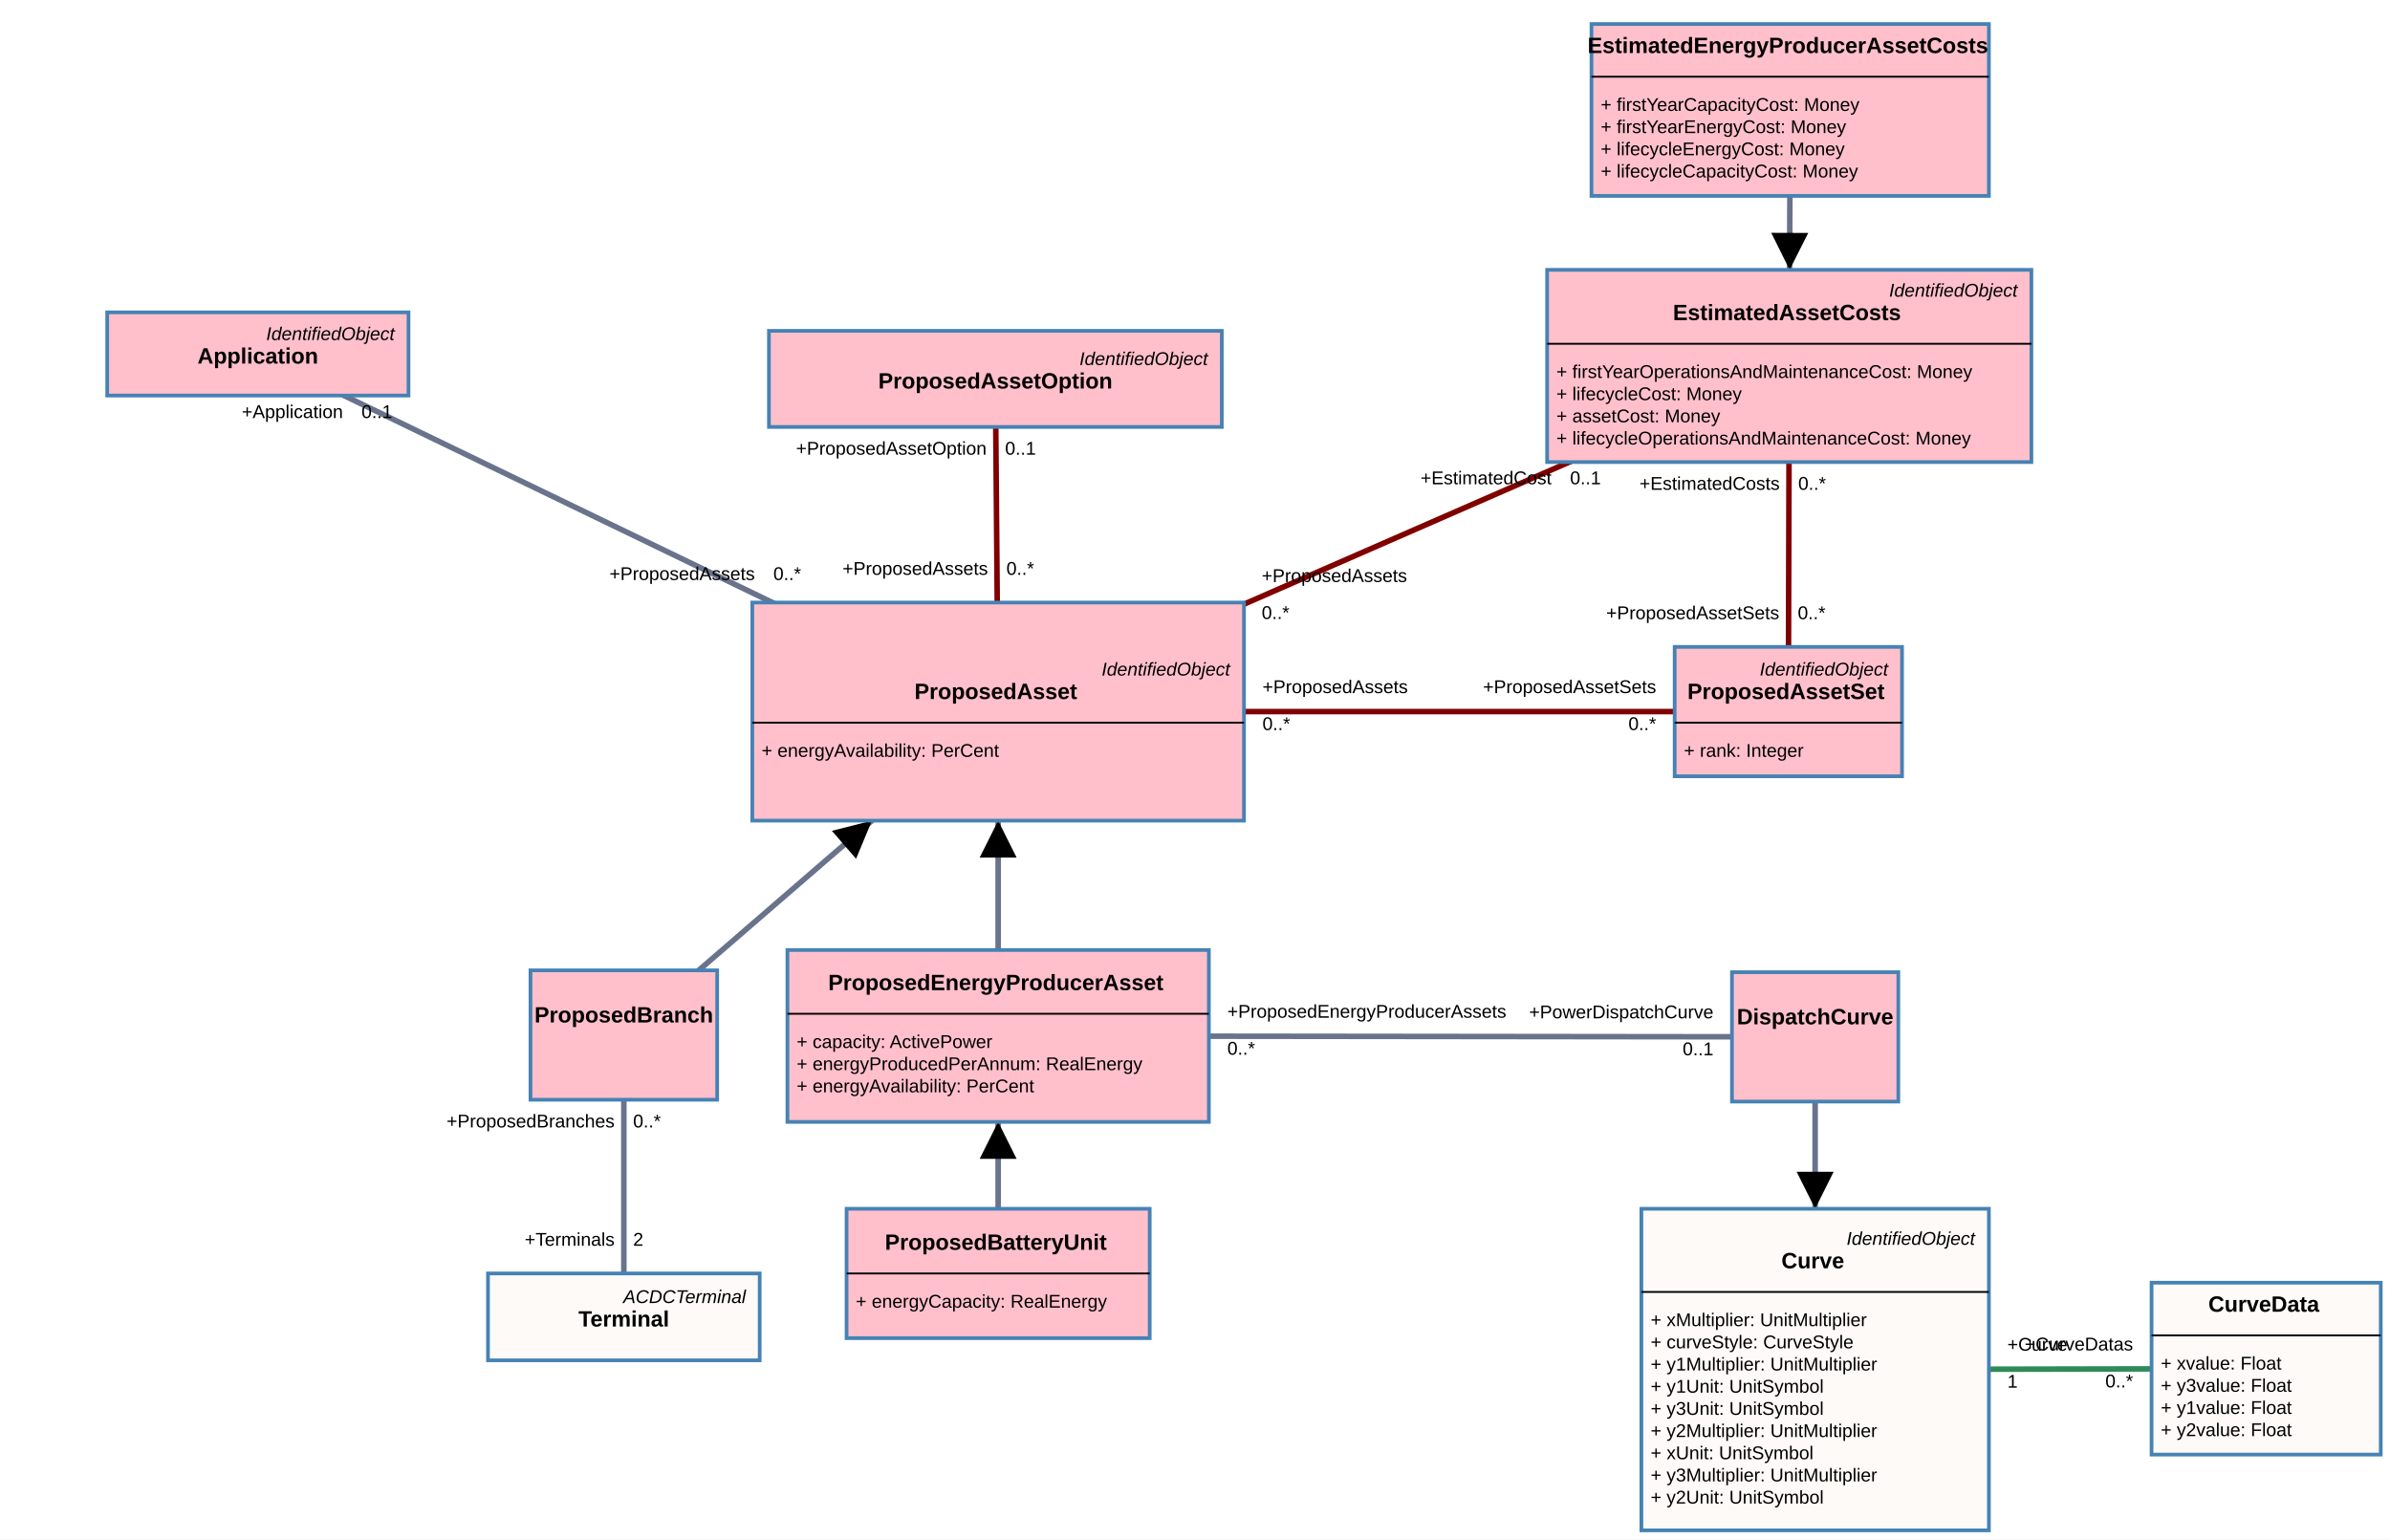
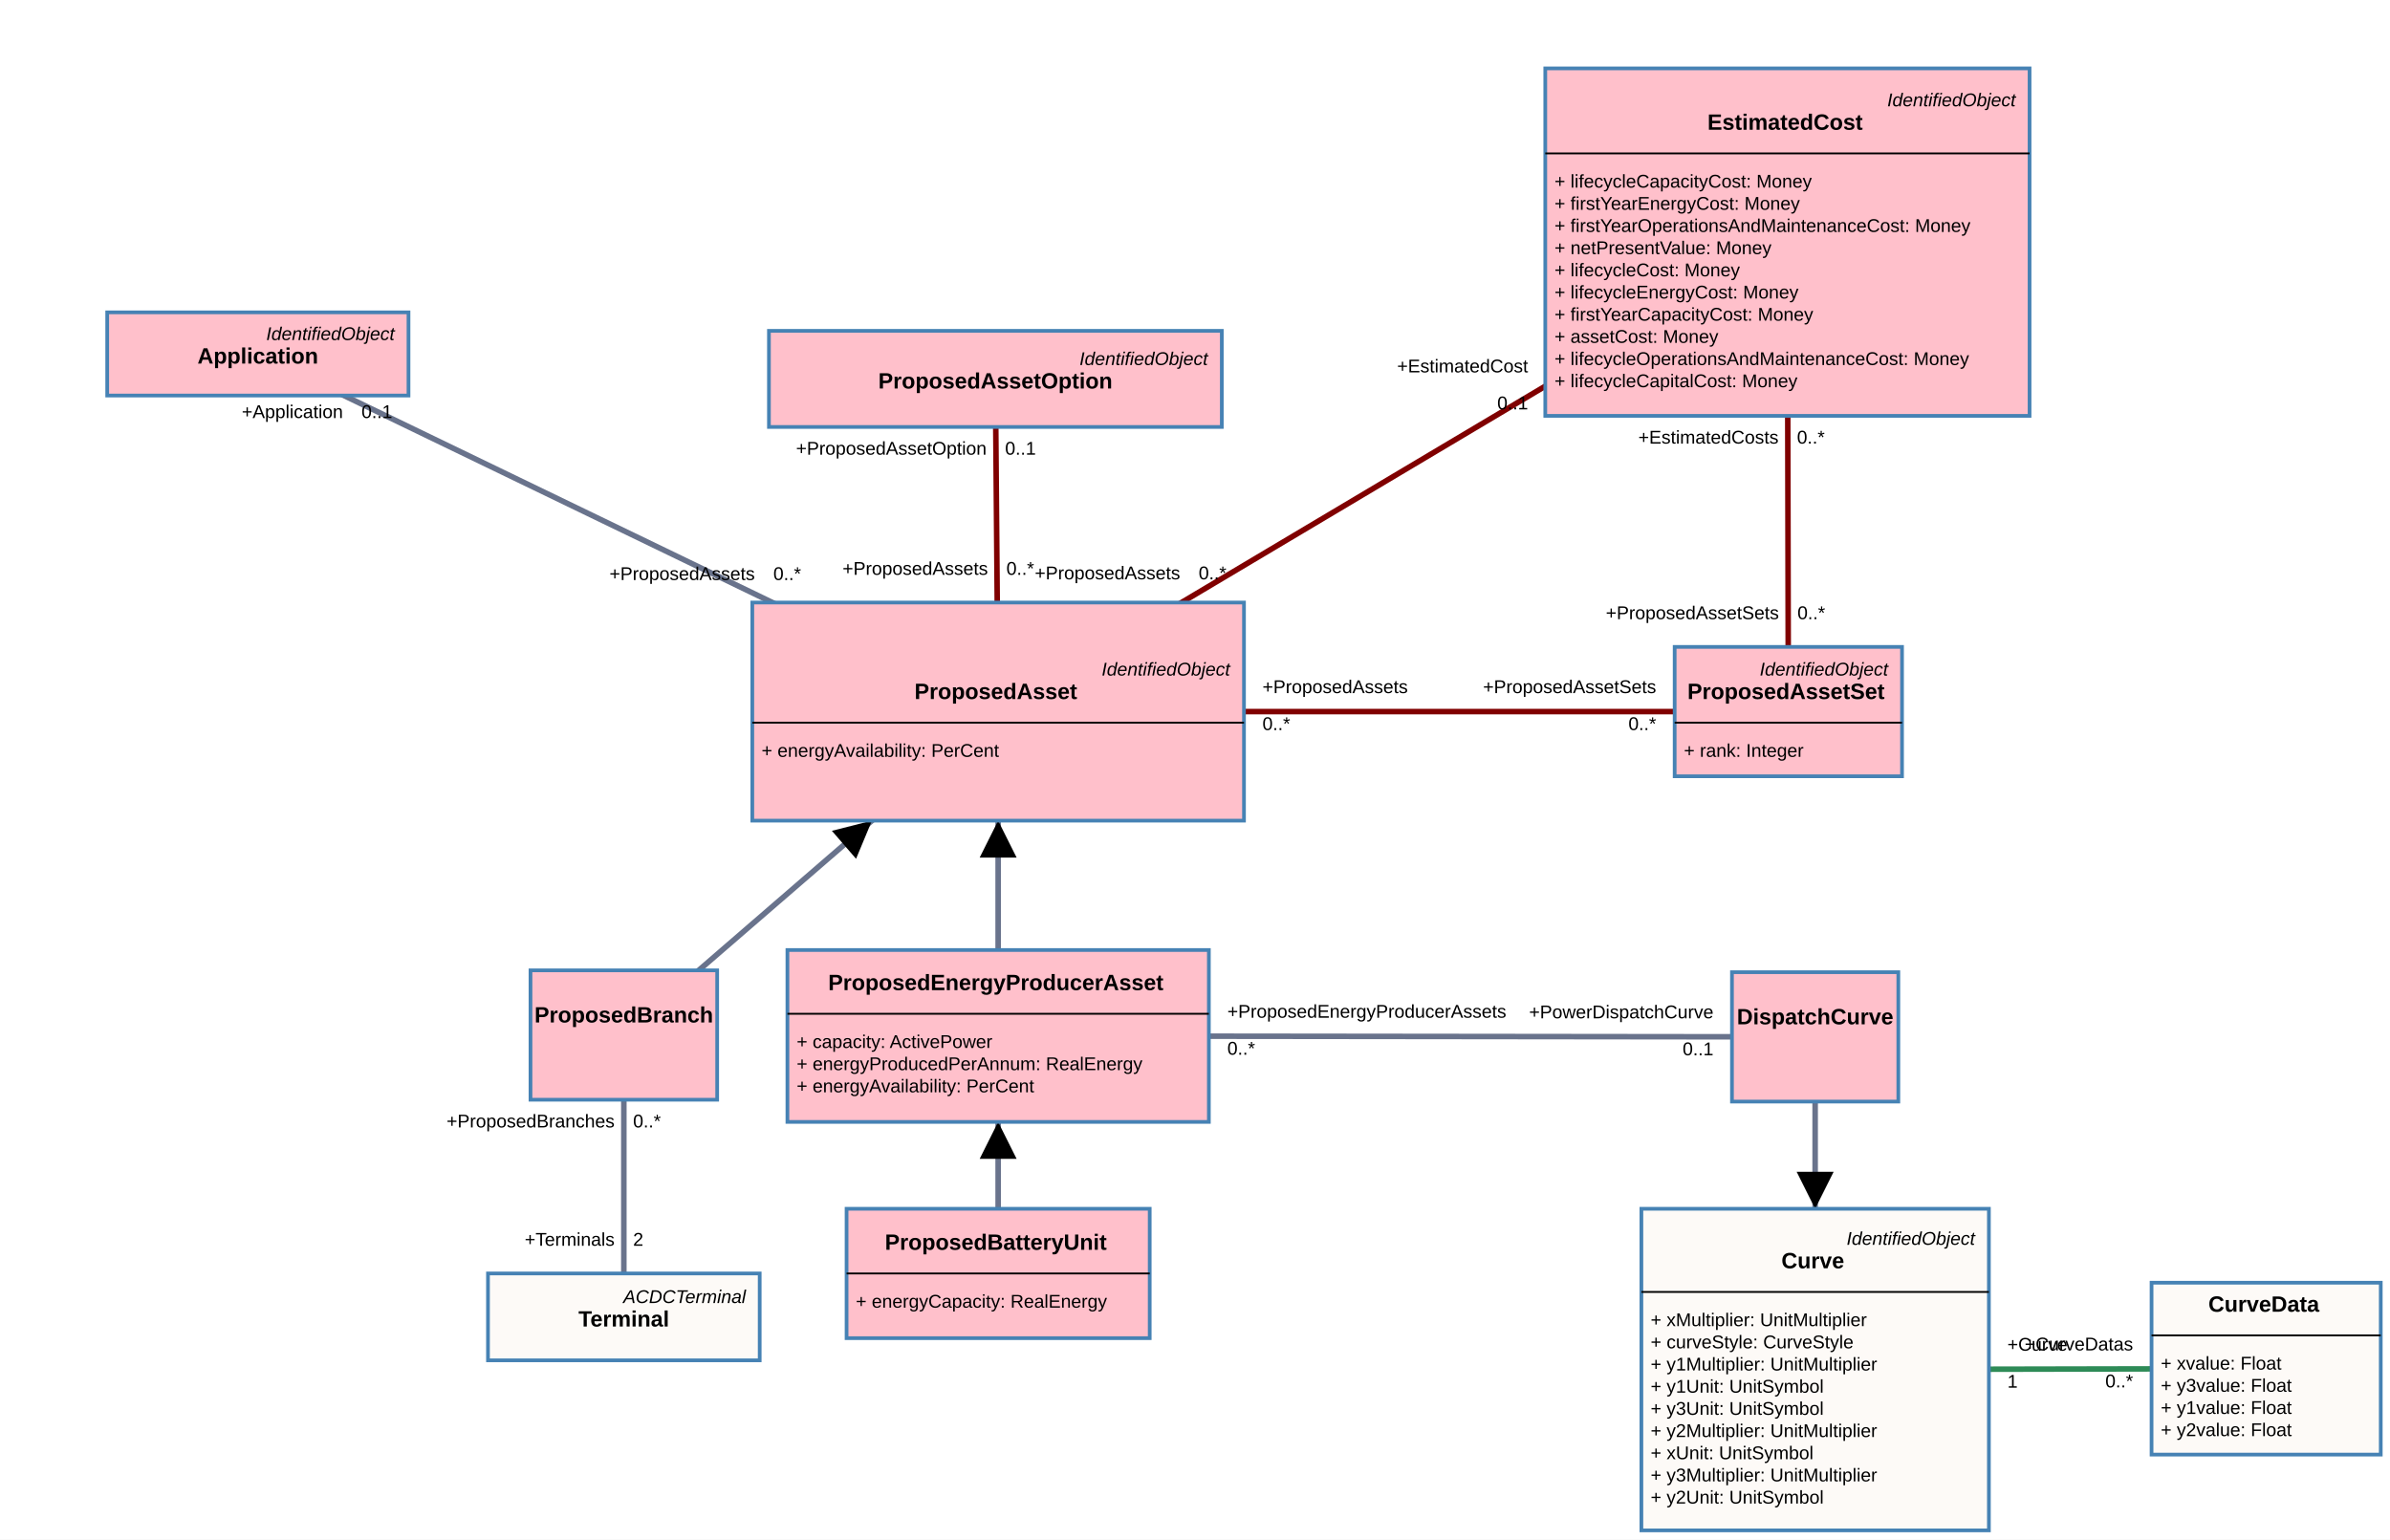
<svg xmlns="http://www.w3.org/2000/svg" width="1293" height="833">
  <rect width="100%" height="100%" fill="white" />
  <g class="zoom-group">
    <defs>
      <marker id="arrowhead" viewBox="-0 -5 10 10" refX="5" refY="0" orient="auto" markerWidth="10" markerHeight="10" xoverflow="visible">
        <path d="M 0,-5 L 10 ,0 L 0,5" fill="black" style="stroke: none;" />
      </marker>
    </defs>
    <line class="link" x1="1226" y1="740.5" x2="982" y2="741" stroke="#2e8b57" stroke-width="3" />
    <line class="link" x1="540" y1="385" x2="538.5" y2="205" stroke="#800000" stroke-width="3" />
    <line class="link" x1="540" y1="560.5" x2="540" y2="385" stroke="#69738c" stroke-width="3" marker-end="url(#arrowhead)" />
    <line class="link" x1="540" y1="689" x2="540" y2="560.5" stroke="#69738c" stroke-width="3" marker-end="url(#arrowhead)" />
    <line class="link" x1="982" y1="561" x2="982" y2="741" stroke="#69738c" stroke-width="3" marker-end="url(#arrowhead)" />
    <line class="link" x1="540" y1="560.5" x2="982" y2="561" stroke="#69738c" stroke-width="3" />
-     <line class="link" x1="968.5" y1="59.5" x2="968" y2="198" stroke="#69738c" stroke-width="3" marker-end="url(#arrowhead)" />
-     <line class="link" x1="968" y1="198" x2="540" y2="385" stroke="#800000" stroke-width="3" />
+     <line class="link" x1="967" y1="131" x2="540" y2="385" stroke="#800000" stroke-width="3" />
    <line class="link" x1="967.5" y1="385" x2="540" y2="385" stroke="#800000" stroke-width="3" />
    <line class="link" x1="139.5" y1="191.5" x2="540" y2="385" stroke="#69738c" stroke-width="3" />
    <line class="link" x1="337.5" y1="560" x2="540" y2="385" stroke="#69738c" stroke-width="3" marker-end="url(#arrowhead)" />
    <line class="link" x1="337.5" y1="560" x2="337.5" y2="712.5" stroke="#69738c" stroke-width="3" />
-     <line class="link" x1="968" y1="198" x2="967.5" y2="385" stroke="#800000" stroke-width="3" />
+     <line class="link" x1="967" y1="131" x2="967.5" y2="385" stroke="#800000" stroke-width="3" />
    <line class="arrow" x2="540" y2="454" x1="540" y1="560.5" stroke="#69738c" stroke-width="2" marker-end="url(#arrowhead)" />
    <line class="arrow" x2="540" y2="617" x1="540" y1="689" stroke="#69738c" stroke-width="2" marker-end="url(#arrowhead)" />
    <line class="arrow" x2="982" y2="644" x1="982" y1="561" stroke="#69738c" stroke-width="2" marker-end="url(#arrowhead)" />
-     <line class="arrow" x2="968.224" y2="136" x1="968.5" y1="59.5" stroke="#69738c" stroke-width="2" marker-end="url(#arrowhead)" />
    <line class="arrow" x2="464.162" y2="450.539" x1="337.5" y1="560" stroke="#69738c" stroke-width="2" marker-end="url(#arrowhead)" />
    <g class="draggable" transform="translate(264, 689)">
      <rect class="box" width="147" height="47" style="fill: #fdfaf7; stroke: steelblue; stroke-width: 2px; cursor: move;" />
      <text x="0" y="0" text-anchor="start" font-size="10px">
        <tspan x="142" y="12.5" dy=".35em" text-anchor="end" style="font-family: Arial, sans-serif; font-weight: 400; font-style: italic; fill: black; font-size: 10px; pointer-events: none;">ACDCTerminal</tspan>
        <tspan x="73.5" y="24.5" dy=".35em" text-anchor="middle" style="font-family: Arial, sans-serif; font-weight: 700; font-style: normal; fill: black; font-size: 12px; pointer-events: none;">Terminal</tspan>
      </text>
    </g>
    <g class="draggable" transform="translate(1164, 694)">
      <rect class="box" width="124" height="93" style="fill: #fdfaf7; stroke: steelblue; stroke-width: 2px; cursor: move;" />
      <text x="0" y="0" text-anchor="start" font-size="10px">
        <tspan x="62" y="11.5" dy=".35em" text-anchor="middle" style="font-family: Arial, sans-serif; font-weight: 700; font-style: normal; fill: black; font-size: 12px; pointer-events: none;">CurveData</tspan>
        <tspan x="5" y="43.5" dy=".35em" text-anchor="start" style="font-family: Arial, sans-serif; font-weight: 400; font-style: normal; fill: black; font-size: 10px; pointer-events: none;">+   xvalue: Float</tspan>
        <tspan x="5" y="55.5" dy=".35em" text-anchor="start" style="font-family: Arial, sans-serif; font-weight: 400; font-style: normal; fill: black; font-size: 10px; pointer-events: none;">+   y3value: Float</tspan>
        <tspan x="5" y="67.5" dy=".35em" text-anchor="start" style="font-family: Arial, sans-serif; font-weight: 400; font-style: normal; fill: black; font-size: 10px; pointer-events: none;">+   y1value: Float</tspan>
        <tspan x="5" y="79.5" dy=".35em" text-anchor="start" style="font-family: Arial, sans-serif; font-weight: 400; font-style: normal; fill: black; font-size: 10px; pointer-events: none;">+   y2value: Float</tspan>
      </text>
      <line x1="0" x2="124" y1="28.5" y2="28.5" stroke="black" stroke-width="1" />
    </g>
    <g class="draggable" transform="translate(888, 654)">
      <rect class="box" width="188" height="174" style="fill: #fdfaf7; stroke: steelblue; stroke-width: 2px; cursor: move;" />
      <text x="0" y="0" text-anchor="start" font-size="10px">
        <tspan x="183" y="16" dy=".35em" text-anchor="end" style="font-family: Arial, sans-serif; font-weight: 400; font-style: italic; fill: black; font-size: 10px; pointer-events: none;">IdentifiedObject</tspan>
        <tspan x="94" y="28" dy=".35em" text-anchor="middle" style="font-family: Arial, sans-serif; font-weight: 700; font-style: normal; fill: black; font-size: 12px; pointer-events: none;">Curve</tspan>
        <tspan x="5" y="60" dy=".35em" text-anchor="start" style="font-family: Arial, sans-serif; font-weight: 400; font-style: normal; fill: black; font-size: 10px; pointer-events: none;">+   xMultiplier: UnitMultiplier</tspan>
        <tspan x="5" y="72" dy=".35em" text-anchor="start" style="font-family: Arial, sans-serif; font-weight: 400; font-style: normal; fill: black; font-size: 10px; pointer-events: none;">+   curveStyle: CurveStyle</tspan>
        <tspan x="5" y="84" dy=".35em" text-anchor="start" style="font-family: Arial, sans-serif; font-weight: 400; font-style: normal; fill: black; font-size: 10px; pointer-events: none;">+   y1Multiplier: UnitMultiplier</tspan>
        <tspan x="5" y="96" dy=".35em" text-anchor="start" style="font-family: Arial, sans-serif; font-weight: 400; font-style: normal; fill: black; font-size: 10px; pointer-events: none;">+   y1Unit: UnitSymbol</tspan>
        <tspan x="5" y="108" dy=".35em" text-anchor="start" style="font-family: Arial, sans-serif; font-weight: 400; font-style: normal; fill: black; font-size: 10px; pointer-events: none;">+   y3Unit: UnitSymbol</tspan>
        <tspan x="5" y="120" dy=".35em" text-anchor="start" style="font-family: Arial, sans-serif; font-weight: 400; font-style: normal; fill: black; font-size: 10px; pointer-events: none;">+   y2Multiplier: UnitMultiplier</tspan>
        <tspan x="5" y="132" dy=".35em" text-anchor="start" style="font-family: Arial, sans-serif; font-weight: 400; font-style: normal; fill: black; font-size: 10px; pointer-events: none;">+   xUnit: UnitSymbol</tspan>
        <tspan x="5" y="144" dy=".35em" text-anchor="start" style="font-family: Arial, sans-serif; font-weight: 400; font-style: normal; fill: black; font-size: 10px; pointer-events: none;">+   y3Multiplier: UnitMultiplier</tspan>
        <tspan x="5" y="156" dy=".35em" text-anchor="start" style="font-family: Arial, sans-serif; font-weight: 400; font-style: normal; fill: black; font-size: 10px; pointer-events: none;">+   y2Unit: UnitSymbol</tspan>
      </text>
      <line x1="0" x2="188" y1="45" y2="45" stroke="black" stroke-width="1" />
    </g>
    <g class="draggable" transform="translate(416, 179)">
      <rect class="box" width="245" height="52" style="fill: #ffc0cb; stroke: steelblue; stroke-width: 2px; cursor: move;" />
      <text x="0" y="0" text-anchor="start" font-size="10px">
        <tspan x="240" y="15" dy=".35em" text-anchor="end" style="font-family: Arial, sans-serif; font-weight: 400; font-style: italic; fill: black; font-size: 10px; pointer-events: none;">IdentifiedObject</tspan>
        <tspan x="122.5" y="27" dy=".35em" text-anchor="middle" style="font-family: Arial, sans-serif; font-weight: 700; font-style: normal; fill: black; font-size: 12px; pointer-events: none;">ProposedAssetOption</tspan>
      </text>
    </g>
    <g class="draggable" transform="translate(407, 326)">
      <rect class="box" width="266" height="118" style="fill: #ffc0cb; stroke: steelblue; stroke-width: 2px; cursor: move;" />
      <text x="0" y="0" text-anchor="start" font-size="10px">
        <tspan x="261" y="36" dy=".35em" text-anchor="end" style="font-family: Arial, sans-serif; font-weight: 400; font-style: italic; fill: black; font-size: 10px; pointer-events: none;">IdentifiedObject</tspan>
        <tspan x="133" y="48" dy=".35em" text-anchor="middle" style="font-family: Arial, sans-serif; font-weight: 700; font-style: normal; fill: black; font-size: 12px; pointer-events: none;">ProposedAsset</tspan>
        <tspan x="5" y="80" dy=".35em" text-anchor="start" style="font-family: Arial, sans-serif; font-weight: 400; font-style: normal; fill: black; font-size: 10px; pointer-events: none;">+   energyAvailability: PerCent</tspan>
      </text>
      <line x1="0" x2="266" y1="65" y2="65" stroke="black" stroke-width="1" />
    </g>
    <g class="draggable" transform="translate(426, 514)">
      <rect class="box" width="228" height="93" style="fill: #ffc0cb; stroke: steelblue; stroke-width: 2px; cursor: move;" />
      <text x="0" y="0" text-anchor="start" font-size="10px">
        <tspan x="114" y="17.5" dy=".35em" text-anchor="middle" style="font-family: Arial, sans-serif; font-weight: 700; font-style: normal; fill: black; font-size: 12px; pointer-events: none;">ProposedEnergyProducerAsset</tspan>
        <tspan x="5" y="49.5" dy=".35em" text-anchor="start" style="font-family: Arial, sans-serif; font-weight: 400; font-style: normal; fill: black; font-size: 10px; pointer-events: none;">+   capacity: ActivePower</tspan>
        <tspan x="5" y="61.5" dy=".35em" text-anchor="start" style="font-family: Arial, sans-serif; font-weight: 400; font-style: normal; fill: black; font-size: 10px; pointer-events: none;">+   energyProducedPerAnnum: RealEnergy</tspan>
        <tspan x="5" y="73.5" dy=".35em" text-anchor="start" style="font-family: Arial, sans-serif; font-weight: 400; font-style: normal; fill: black; font-size: 10px; pointer-events: none;">+   energyAvailability: PerCent</tspan>
      </text>
      <line x1="0" x2="228" y1="34.5" y2="34.5" stroke="black" stroke-width="1" />
    </g>
    <g class="draggable" transform="translate(458, 654)">
      <rect class="box" width="164" height="70" style="fill: #ffc0cb; stroke: steelblue; stroke-width: 2px; cursor: move;" />
      <text x="0" y="0" text-anchor="start" font-size="10px">
        <tspan x="82" y="18" dy=".35em" text-anchor="middle" style="font-family: Arial, sans-serif; font-weight: 700; font-style: normal; fill: black; font-size: 12px; pointer-events: none;">ProposedBatteryUnit</tspan>
        <tspan x="5" y="50" dy=".35em" text-anchor="start" style="font-family: Arial, sans-serif; font-weight: 400; font-style: normal; fill: black; font-size: 10px; pointer-events: none;">+   energyCapacity: RealEnergy</tspan>
      </text>
      <line x1="0" x2="164" y1="35" y2="35" stroke="black" stroke-width="1" />
    </g>
    <g class="draggable" transform="translate(937, 526)">
      <rect class="box" width="90" height="70" style="fill: #ffc0cb; stroke: steelblue; stroke-width: 2px; cursor: move;" />
      <text x="0" y="0" text-anchor="start" font-size="10px">
        <tspan x="45" y="24" dy=".35em" text-anchor="middle" style="font-family: Arial, sans-serif; font-weight: 700; font-style: normal; fill: black; font-size: 12px; pointer-events: none;">DispatchCurve</tspan>
      </text>
    </g>
-     <g class="draggable" transform="translate(837, 146)">
-       <rect class="box" width="262" height="104" style="fill: #ffc0cb; stroke: steelblue; stroke-width: 2px; cursor: move;" />
+     <g class="draggable" transform="translate(836, 37)">
+       <rect class="box" width="262" height="188" style="fill: #ffc0cb; stroke: steelblue; stroke-width: 2px; cursor: move;" />
      <text x="0" y="0" text-anchor="start" font-size="10px">
-         <tspan x="257" y="11" dy=".35em" text-anchor="end" style="font-family: Arial, sans-serif; font-weight: 400; font-style: italic; fill: black; font-size: 10px; pointer-events: none;">IdentifiedObject</tspan>
-         <tspan x="131" y="23" dy=".35em" text-anchor="middle" style="font-family: Arial, sans-serif; font-weight: 700; font-style: normal; fill: black; font-size: 12px; pointer-events: none;">EstimatedAssetCosts</tspan>
-         <tspan x="5" y="55" dy=".35em" text-anchor="start" style="font-family: Arial, sans-serif; font-weight: 400; font-style: normal; fill: black; font-size: 10px; pointer-events: none;">+   firstYearOperationsAndMaintenanceCost: Money</tspan>
-         <tspan x="5" y="67" dy=".35em" text-anchor="start" style="font-family: Arial, sans-serif; font-weight: 400; font-style: normal; fill: black; font-size: 10px; pointer-events: none;">+   lifecycleCost: Money</tspan>
-         <tspan x="5" y="79" dy=".35em" text-anchor="start" style="font-family: Arial, sans-serif; font-weight: 400; font-style: normal; fill: black; font-size: 10px; pointer-events: none;">+   assetCost: Money</tspan>
-         <tspan x="5" y="91" dy=".35em" text-anchor="start" style="font-family: Arial, sans-serif; font-weight: 400; font-style: normal; fill: black; font-size: 10px; pointer-events: none;">+   lifecycleOperationsAndMaintenanceCost: Money</tspan>
+         <tspan x="257" y="17" dy=".35em" text-anchor="end" style="font-family: Arial, sans-serif; font-weight: 400; font-style: italic; fill: black; font-size: 10px; pointer-events: none;">IdentifiedObject</tspan>
+         <tspan x="131" y="29" dy=".35em" text-anchor="middle" style="font-family: Arial, sans-serif; font-weight: 700; font-style: normal; fill: black; font-size: 12px; pointer-events: none;">EstimatedCost</tspan>
+         <tspan x="5" y="61" dy=".35em" text-anchor="start" style="font-family: Arial, sans-serif; font-weight: 400; font-style: normal; fill: black; font-size: 10px; pointer-events: none;">+   lifecycleCapacityCost: Money</tspan>
+         <tspan x="5" y="73" dy=".35em" text-anchor="start" style="font-family: Arial, sans-serif; font-weight: 400; font-style: normal; fill: black; font-size: 10px; pointer-events: none;">+   firstYearEnergyCost: Money</tspan>
+         <tspan x="5" y="85" dy=".35em" text-anchor="start" style="font-family: Arial, sans-serif; font-weight: 400; font-style: normal; fill: black; font-size: 10px; pointer-events: none;">+   firstYearOperationsAndMaintenanceCost: Money</tspan>
+         <tspan x="5" y="97" dy=".35em" text-anchor="start" style="font-family: Arial, sans-serif; font-weight: 400; font-style: normal; fill: black; font-size: 10px; pointer-events: none;">+   netPresentValue: Money</tspan>
+         <tspan x="5" y="109" dy=".35em" text-anchor="start" style="font-family: Arial, sans-serif; font-weight: 400; font-style: normal; fill: black; font-size: 10px; pointer-events: none;">+   lifecycleCost: Money</tspan>
+         <tspan x="5" y="121" dy=".35em" text-anchor="start" style="font-family: Arial, sans-serif; font-weight: 400; font-style: normal; fill: black; font-size: 10px; pointer-events: none;">+   lifecycleEnergyCost: Money</tspan>
+         <tspan x="5" y="133" dy=".35em" text-anchor="start" style="font-family: Arial, sans-serif; font-weight: 400; font-style: normal; fill: black; font-size: 10px; pointer-events: none;">+   firstYearCapacityCost: Money</tspan>
+         <tspan x="5" y="145" dy=".35em" text-anchor="start" style="font-family: Arial, sans-serif; font-weight: 400; font-style: normal; fill: black; font-size: 10px; pointer-events: none;">+   assetCost: Money</tspan>
+         <tspan x="5" y="157" dy=".35em" text-anchor="start" style="font-family: Arial, sans-serif; font-weight: 400; font-style: normal; fill: black; font-size: 10px; pointer-events: none;">+   lifecycleOperationsAndMaintenanceCost: Money</tspan>
+         <tspan x="5" y="169" dy=".35em" text-anchor="start" style="font-family: Arial, sans-serif; font-weight: 400; font-style: normal; fill: black; font-size: 10px; pointer-events: none;">+   lifecycleCapitalCost: Money</tspan>
      </text>
-       <line x1="0" x2="262" y1="40" y2="40" stroke="black" stroke-width="1" />
-     </g>
-     <g class="draggable" transform="translate(861, 13)">
-       <rect class="box" width="215" height="93" style="fill: #ffc0cb; stroke: steelblue; stroke-width: 2px; cursor: move;" />
-       <text x="0" y="0" text-anchor="start" font-size="10px">
-         <tspan x="107.5" y="11.5" dy=".35em" text-anchor="middle" style="font-family: Arial, sans-serif; font-weight: 700; font-style: normal; fill: black; font-size: 12px; pointer-events: none;">EstimatedEnergyProducerAssetCosts</tspan>
-         <tspan x="5" y="43.5" dy=".35em" text-anchor="start" style="font-family: Arial, sans-serif; font-weight: 400; font-style: normal; fill: black; font-size: 10px; pointer-events: none;">+   firstYearCapacityCost: Money</tspan>
-         <tspan x="5" y="55.5" dy=".35em" text-anchor="start" style="font-family: Arial, sans-serif; font-weight: 400; font-style: normal; fill: black; font-size: 10px; pointer-events: none;">+   firstYearEnergyCost: Money</tspan>
-         <tspan x="5" y="67.5" dy=".35em" text-anchor="start" style="font-family: Arial, sans-serif; font-weight: 400; font-style: normal; fill: black; font-size: 10px; pointer-events: none;">+   lifecycleEnergyCost: Money</tspan>
-         <tspan x="5" y="79.5" dy=".35em" text-anchor="start" style="font-family: Arial, sans-serif; font-weight: 400; font-style: normal; fill: black; font-size: 10px; pointer-events: none;">+   lifecycleCapacityCost: Money</tspan>
-       </text>
-       <line x1="0" x2="215" y1="28.5" y2="28.5" stroke="black" stroke-width="1" />
+       <line x1="0" x2="262" y1="46" y2="46" stroke="black" stroke-width="1" />
    </g>
    <g class="draggable" transform="translate(58, 169)">
      <rect class="box" width="163" height="45" style="fill: #ffc0cb; stroke: steelblue; stroke-width: 2px; cursor: move;" />
      <text x="0" y="0" text-anchor="start" font-size="10px">
        <tspan x="158" y="11.5" dy=".35em" text-anchor="end" style="font-family: Arial, sans-serif; font-weight: 400; font-style: italic; fill: black; font-size: 10px; pointer-events: none;">IdentifiedObject</tspan>
        <tspan x="81.5" y="23.5" dy=".35em" text-anchor="middle" style="font-family: Arial, sans-serif; font-weight: 700; font-style: normal; fill: black; font-size: 12px; pointer-events: none;">Application</tspan>
      </text>
    </g>
    <g class="draggable" transform="translate(906, 350)">
      <rect class="box" width="123" height="70" style="fill: #ffc0cb; stroke: steelblue; stroke-width: 2px; cursor: move;" />
      <text x="0" y="0" text-anchor="start" font-size="10px">
        <tspan x="118" y="12" dy=".35em" text-anchor="end" style="font-family: Arial, sans-serif; font-weight: 400; font-style: italic; fill: black; font-size: 10px; pointer-events: none;">IdentifiedObject</tspan>
        <tspan x="61.5" y="24" dy=".35em" text-anchor="middle" style="font-family: Arial, sans-serif; font-weight: 700; font-style: normal; fill: black; font-size: 12px; pointer-events: none;">ProposedAssetSet</tspan>
        <tspan x="5" y="56" dy=".35em" text-anchor="start" style="font-family: Arial, sans-serif; font-weight: 400; font-style: normal; fill: black; font-size: 10px; pointer-events: none;">+   rank: Integer</tspan>
      </text>
      <line x1="0" x2="123" y1="41" y2="41" stroke="black" stroke-width="1" />
    </g>
    <g class="draggable" transform="translate(287, 525)">
      <rect class="box" width="101" height="70" style="fill: #ffc0cb; stroke: steelblue; stroke-width: 2px; cursor: move;" />
      <text x="0" y="0" text-anchor="start" font-size="10px">
        <tspan x="50.5" y="24" dy=".35em" text-anchor="middle" style="font-family: Arial, sans-serif; font-weight: 700; font-style: normal; fill: black; font-size: 12px; pointer-events: none;">ProposedBranch</tspan>
      </text>
    </g>
    <text class="link-text-start-top" x="1154" y="740.637" text-anchor="end" dy="-1em" style="font-family: Arial, sans-serif; font-size: 10px; fill: black;">+CurveDatas</text>
    <text class="link-text-start-top" x="534.467" y="321" text-anchor="end" dy="-1em" style="font-family: Arial, sans-serif; font-size: 10px; fill: black;">+ProposedAssets</text>
    <text class="link-text-start-top" x="535" y="509" text-anchor="end" dy="-1em" style="font-family: Arial, sans-serif; font-size: 10px; fill: black;" />
    <text class="link-text-start-top" x="535" y="649" text-anchor="end" dy="-1em" style="font-family: Arial, sans-serif; font-size: 10px; fill: black;" />
    <text class="link-text-start-top" x="977" y="601" text-anchor="end" dy="1em" style="font-family: Arial, sans-serif; font-size: 10px; fill: black;" />
    <text class="link-text-start-top" x="664" y="560.635" text-anchor="start" dy="-1em" style="font-family: Arial, sans-serif; font-size: 10px; fill: black;">+ProposedEnergyProducerAssets</text>
-     <text class="link-text-start-top" x="963.314" y="111" text-anchor="end" dy="1em" style="font-family: Arial, sans-serif; font-size: 10px; fill: black;" />
-     <text class="link-text-start-top" x="839.402" y="252.002" text-anchor="end" dy="1em" style="font-family: Arial, sans-serif; font-size: 10px; fill: black;">+EstimatedCost</text>
+     <text class="link-text-start-top" x="826.703" y="211.481" text-anchor="end" dy="-1em" style="font-family: Arial, sans-serif; font-size: 10px; fill: black;">+EstimatedCost</text>
    <text class="link-text-start-top" x="896" y="385" text-anchor="end" dy="-1em" style="font-family: Arial, sans-serif; font-size: 10px; fill: black;">+ProposedAssetSets</text>
    <text class="link-text-start-top" x="185.572" y="216.175" text-anchor="end" dy="1em" style="font-family: Arial, sans-serif; font-size: 10px; fill: black;">+Application</text>
    <text class="link-text-start-top" x="376.783" y="521.731" text-anchor="end" dy="-1em" style="font-family: Arial, sans-serif; font-size: 10px; fill: black;" />
    <text class="link-text-start-top" x="332.5" y="600" text-anchor="end" dy="1em" style="font-family: Arial, sans-serif; font-size: 10px; fill: black;">+ProposedBranches</text>
-     <text class="link-text-start-top" x="962.848" y="255" text-anchor="end" dy="1em" style="font-family: Arial, sans-serif; font-size: 10px; fill: black;">+EstimatedCosts</text>
+     <text class="link-text-start-top" x="962.195" y="230" text-anchor="end" dy="1em" style="font-family: Arial, sans-serif; font-size: 10px; fill: black;">+EstimatedCosts</text>
    <text class="link-text-start-btm" x="1154" y="740.637" dy="1em" text-anchor="end" style="font-family: Arial, sans-serif; font-size: 10px; fill: black;">0..*</text>
    <text class="link-text-start-btm" x="544.467" y="321" dy="-1em" text-anchor="start" style="font-family: Arial, sans-serif; font-size: 10px; fill: black;">0..*</text>
    <text class="link-text-start-btm" x="545" y="509" dy="-1em" text-anchor="start" style="font-family: Arial, sans-serif; font-size: 10px; fill: black;" />
    <text class="link-text-start-btm" x="545" y="649" dy="-1em" text-anchor="start" style="font-family: Arial, sans-serif; font-size: 10px; fill: black;" />
    <text class="link-text-start-btm" x="987" y="601" dy="1em" text-anchor="start" style="font-family: Arial, sans-serif; font-size: 10px; fill: black;" />
    <text class="link-text-start-btm" x="664" y="560.635" dy="1em" text-anchor="start" style="font-family: Arial, sans-serif; font-size: 10px; fill: black;">0..*</text>
-     <text class="link-text-start-btm" x="973.314" y="111" dy="1em" text-anchor="start" style="font-family: Arial, sans-serif; font-size: 10px; fill: black;" />
-     <text class="link-text-start-btm" x="849.402" y="252.002" dy="1em" text-anchor="start" style="font-family: Arial, sans-serif; font-size: 10px; fill: black;">0..1</text>
+     <text class="link-text-start-btm" x="826.703" y="211.481" dy="1em" text-anchor="end" style="font-family: Arial, sans-serif; font-size: 10px; fill: black;">0..1</text>
    <text class="link-text-start-btm" x="896" y="385" dy="1em" text-anchor="end" style="font-family: Arial, sans-serif; font-size: 10px; fill: black;">0..*</text>
    <text class="link-text-start-btm" x="195.572" y="216.175" dy="1em" text-anchor="start" style="font-family: Arial, sans-serif; font-size: 10px; fill: black;">0..1</text>
    <text class="link-text-start-btm" x="386.783" y="521.731" dy="-1em" text-anchor="start" style="font-family: Arial, sans-serif; font-size: 10px; fill: black;" />
    <text class="link-text-start-btm" x="342.5" y="600" dy="1em" text-anchor="start" style="font-family: Arial, sans-serif; font-size: 10px; fill: black;">0..*</text>
-     <text class="link-text-start-btm" x="972.848" y="255" dy="1em" text-anchor="start" style="font-family: Arial, sans-serif; font-size: 10px; fill: black;">0..*</text>
+     <text class="link-text-start-btm" x="972.195" y="230" dy="1em" text-anchor="start" style="font-family: Arial, sans-serif; font-size: 10px; fill: black;">0..*</text>
    <text class="link-text-end-top" x="1086" y="740.797" dy="-1em" text-anchor="start" style="font-family: Arial, sans-serif; font-size: 10px; fill: black;">+Curve</text>
    <text class="link-text-end-top" x="533.758" y="236" dy="1em" text-anchor="end" style="font-family: Arial, sans-serif; font-size: 10px; fill: black;">+ProposedAssetOption</text>
    <text class="link-text-end-top" x="535" y="449" dy="1em" text-anchor="end" style="font-family: Arial, sans-serif; font-size: 10px; fill: black;" />
    <text class="link-text-end-top" x="535" y="612" dy="1em" text-anchor="end" style="font-family: Arial, sans-serif; font-size: 10px; fill: black;" />
    <text class="link-text-end-top" x="977" y="649" dy="-1em" text-anchor="end" style="font-family: Arial, sans-serif; font-size: 10px; fill: black;" />
    <text class="link-text-end-top" x="927" y="560.943" dy="-1em" text-anchor="end" style="font-family: Arial, sans-serif; font-size: 10px; fill: black;">+PowerDispatchCurve</text>
-     <text class="link-text-end-top" x="963.206" y="141" dy="-1em" text-anchor="end" style="font-family: Arial, sans-serif; font-size: 10px; fill: black;" />
-     <text class="link-text-end-top" x="682.582" y="324.888" dy="-1em" text-anchor="start" style="font-family: Arial, sans-serif; font-size: 10px; fill: black;">+ProposedAssets</text>
+     <text class="link-text-end-top" x="638.482" y="323.444" dy="-1em" text-anchor="end" style="font-family: Arial, sans-serif; font-size: 10px; fill: black;">+ProposedAssets</text>
    <text class="link-text-end-top" x="683" y="385" dy="-1em" text-anchor="start" style="font-family: Arial, sans-serif; font-size: 10px; fill: black;">+ProposedAssets</text>
    <text class="link-text-end-top" x="408.382" y="323.825" dy="-1em" text-anchor="end" style="font-family: Arial, sans-serif; font-size: 10px; fill: black;">+ProposedAssets</text>
    <text class="link-text-end-top" x="462.946" y="447.269" dy="1em" text-anchor="end" style="font-family: Arial, sans-serif; font-size: 10px; fill: black;" />
    <text class="link-text-end-top" x="332.5" y="684" dy="-1em" text-anchor="end" style="font-family: Arial, sans-serif; font-size: 10px; fill: black;">+Terminals</text>
-     <text class="link-text-end-top" x="962.607" y="345" dy="-1em" text-anchor="end" style="font-family: Arial, sans-serif; font-size: 10px; fill: black;">+ProposedAssetSets</text>
+     <text class="link-text-end-top" x="962.421" y="345" dy="-1em" text-anchor="end" style="font-family: Arial, sans-serif; font-size: 10px; fill: black;">+ProposedAssetSets</text>
    <text class="link-text-end-btm" x="1086" y="740.797" dy="1em" text-anchor="start" style="font-family: Arial, sans-serif; font-size: 10px; fill: black;">1</text>
    <text class="link-text-end-btm" x="543.758" y="236" dy="1em" text-anchor="start" style="font-family: Arial, sans-serif; font-size: 10px; fill: black;">0..1</text>
    <text class="link-text-end-btm" x="545" y="449" dy="1em" text-anchor="start" style="font-family: Arial, sans-serif; font-size: 10px; fill: black;" />
    <text class="link-text-end-btm" x="545" y="612" dy="1em" text-anchor="start" style="font-family: Arial, sans-serif; font-size: 10px; fill: black;" />
    <text class="link-text-end-btm" x="987" y="649" dy="-1em" text-anchor="start" style="font-family: Arial, sans-serif; font-size: 10px; fill: black;" />
    <text class="link-text-end-btm" x="927" y="560.943" dy="1em" text-anchor="end" style="font-family: Arial, sans-serif; font-size: 10px; fill: black;">0..1</text>
-     <text class="link-text-end-btm" x="973.206" y="141" dy="-1em" text-anchor="start" style="font-family: Arial, sans-serif; font-size: 10px; fill: black;" />
-     <text class="link-text-end-btm" x="682.582" y="324.888" dy="1em" text-anchor="start" style="font-family: Arial, sans-serif; font-size: 10px; fill: black;">0..*</text>
+     <text class="link-text-end-btm" x="648.482" y="323.444" dy="-1em" text-anchor="start" style="font-family: Arial, sans-serif; font-size: 10px; fill: black;">0..*</text>
    <text class="link-text-end-btm" x="683" y="385" dy="1em" text-anchor="start" style="font-family: Arial, sans-serif; font-size: 10px; fill: black;">0..*</text>
    <text class="link-text-end-btm" x="418.382" y="323.825" dy="-1em" text-anchor="start" style="font-family: Arial, sans-serif; font-size: 10px; fill: black;">0..*</text>
    <text class="link-text-end-btm" x="472.946" y="447.269" dy="1em" text-anchor="start" style="font-family: Arial, sans-serif; font-size: 10px; fill: black;" />
    <text class="link-text-end-btm" x="342.5" y="684" dy="-1em" text-anchor="start" style="font-family: Arial, sans-serif; font-size: 10px; fill: black;">2</text>
-     <text class="link-text-end-btm" x="972.607" y="345" dy="-1em" text-anchor="start" style="font-family: Arial, sans-serif; font-size: 10px; fill: black;">0..*</text>
+     <text class="link-text-end-btm" x="972.421" y="345" dy="-1em" text-anchor="start" style="font-family: Arial, sans-serif; font-size: 10px; fill: black;">0..*</text>
  </g>
</svg>
